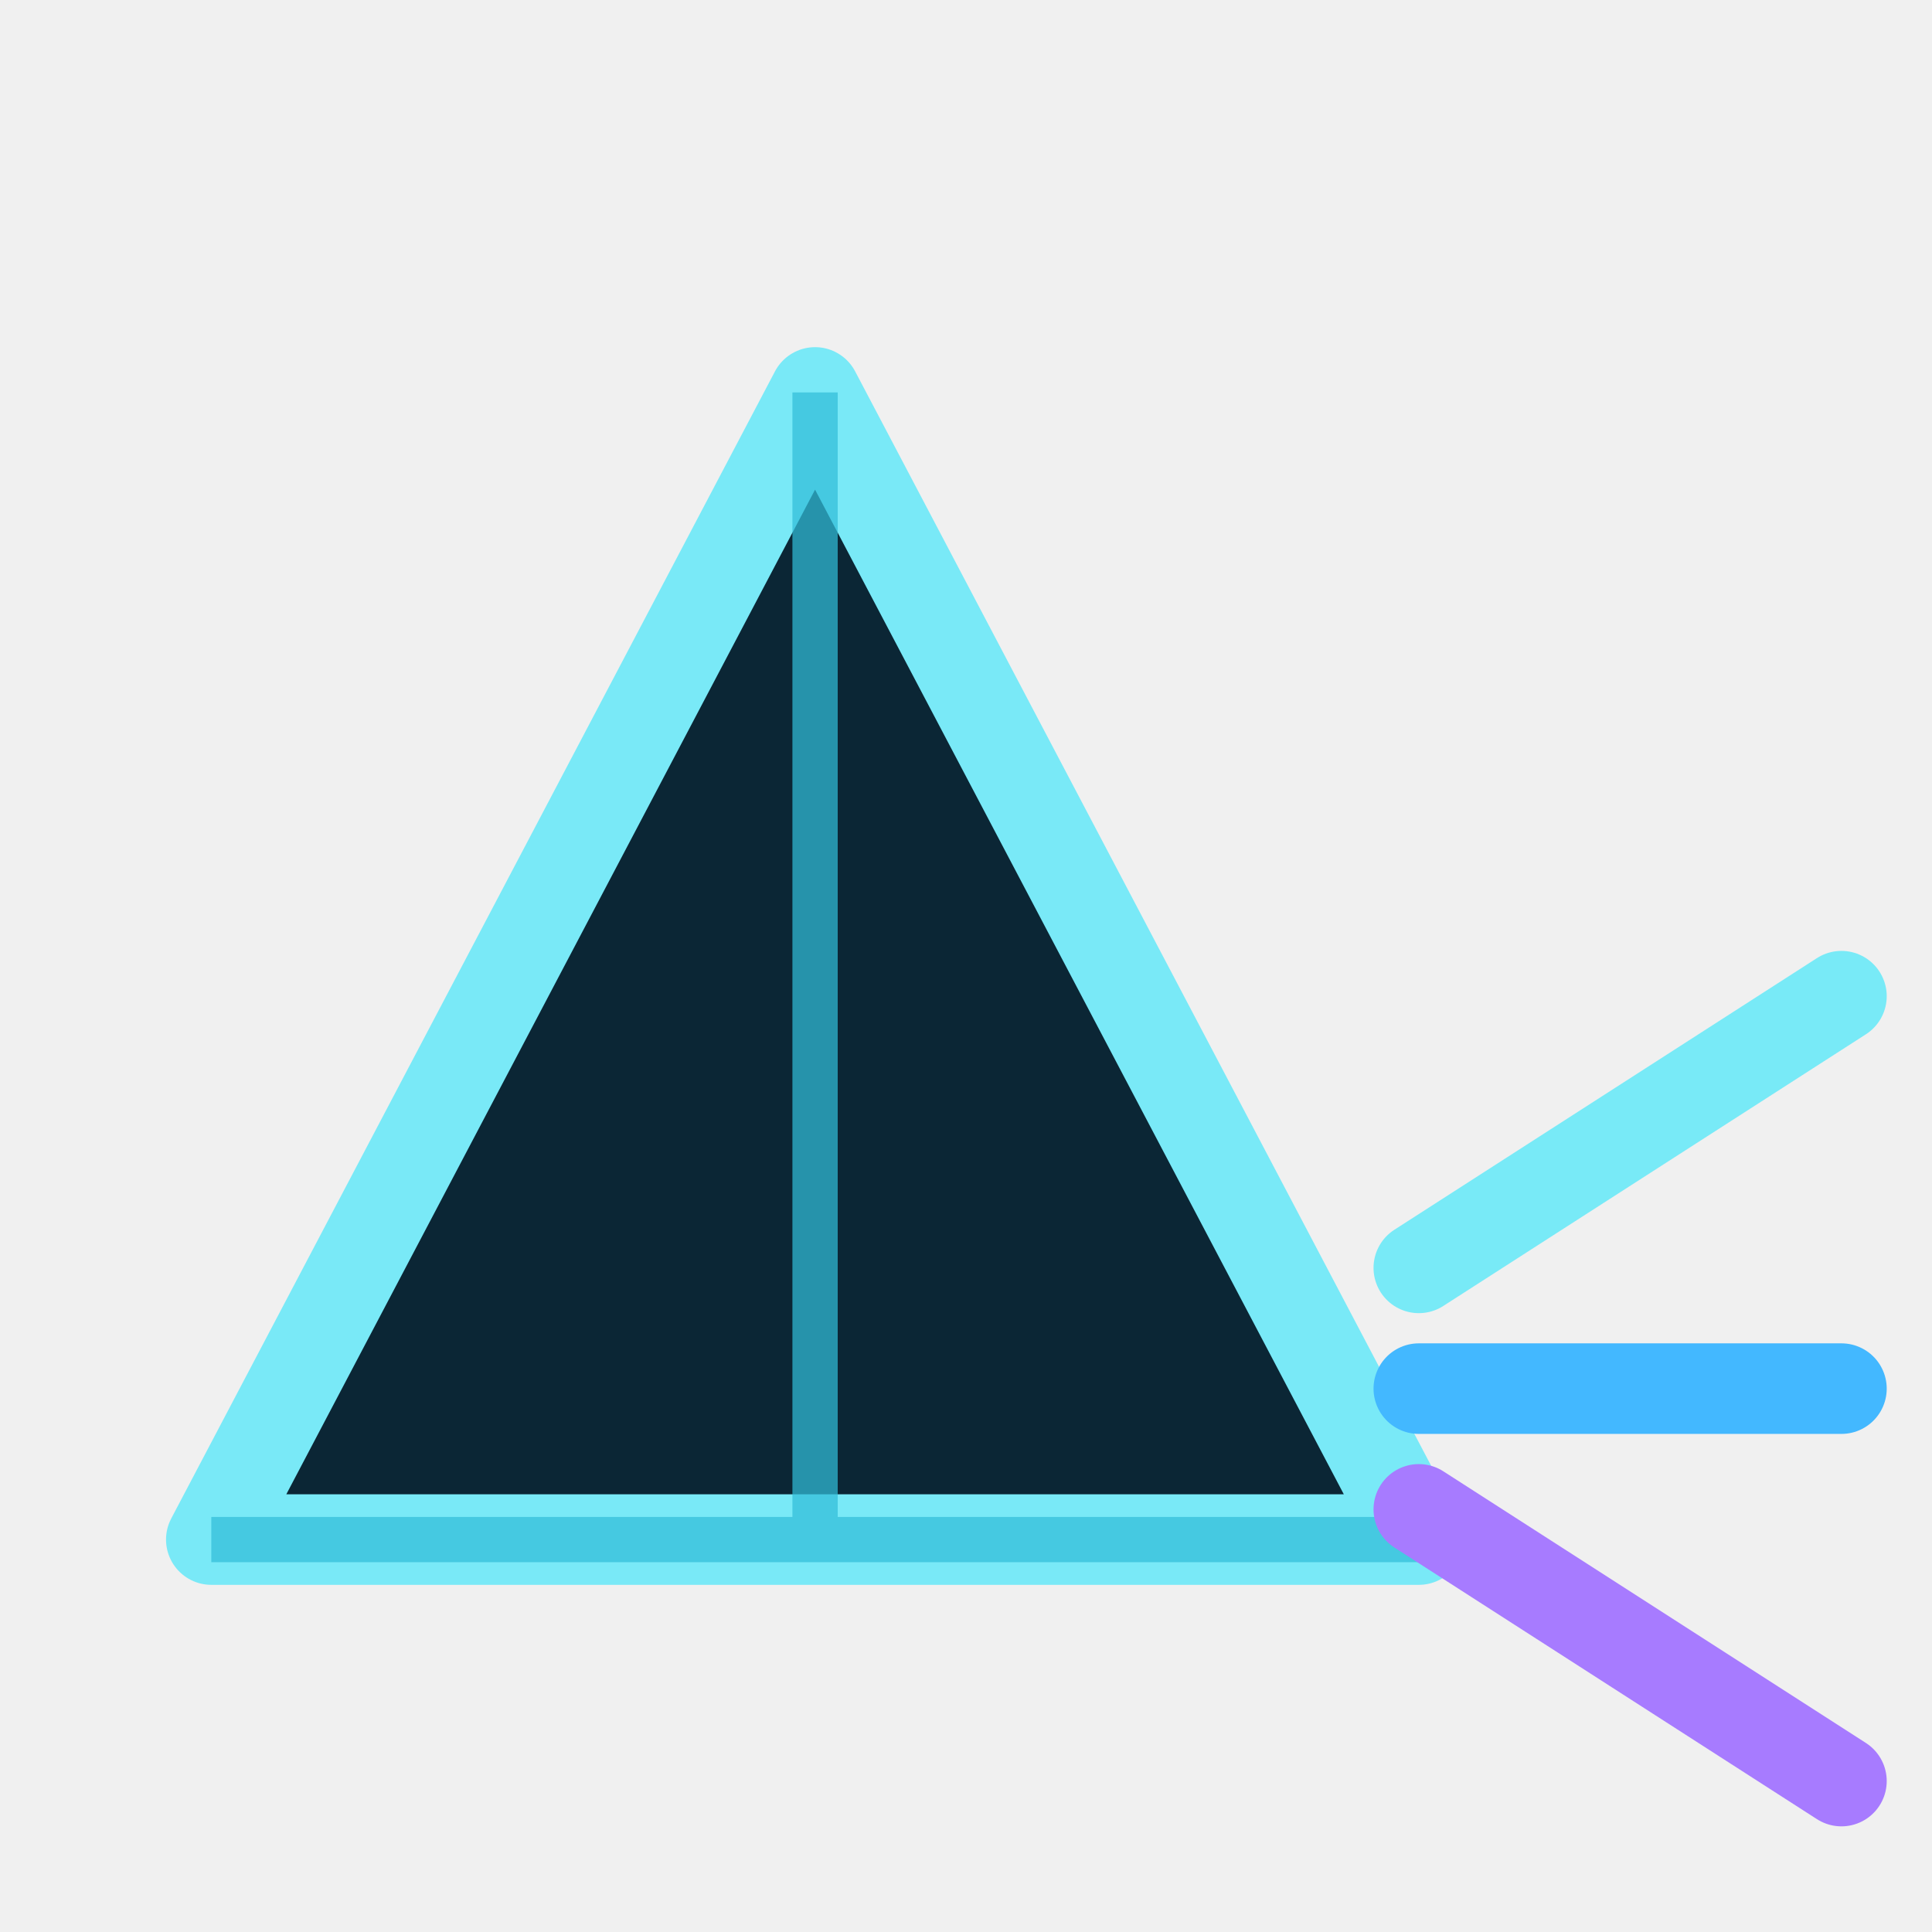
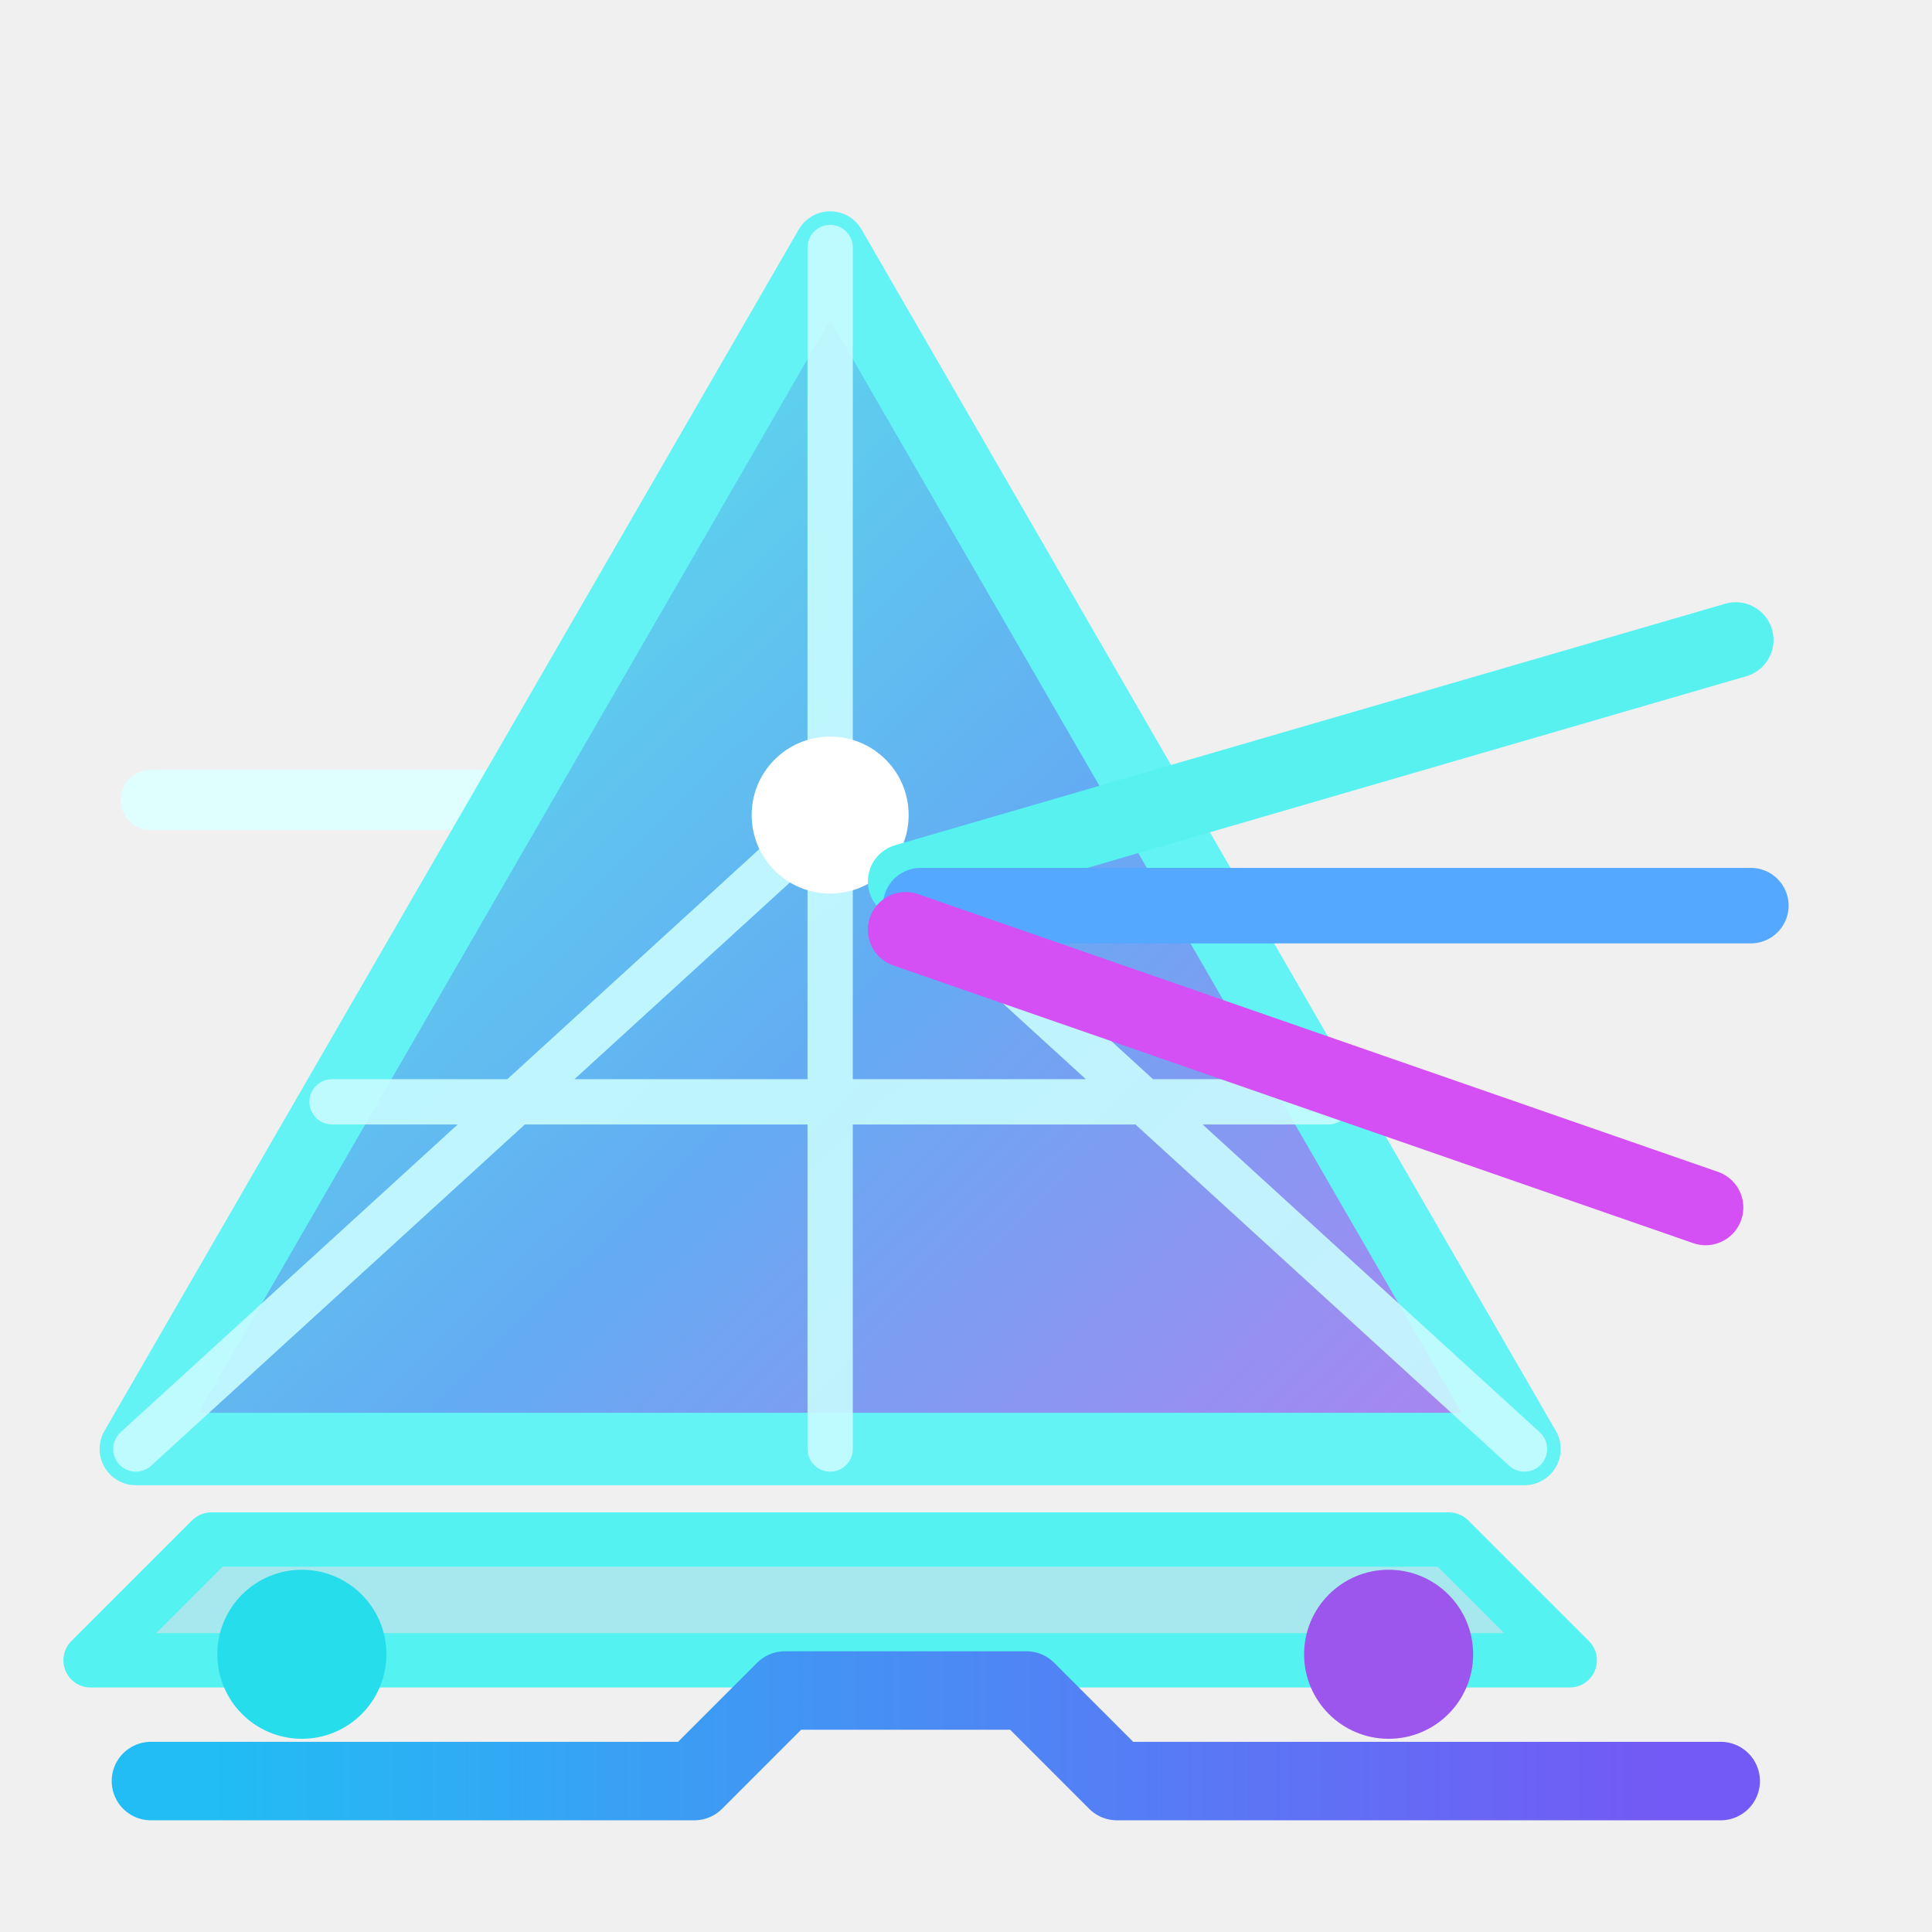
<svg xmlns="http://www.w3.org/2000/svg" width="64" height="64" viewBox="0 0 64 64" fill="none">
-   <path d="M7 51 27 13l20 38Z" fill="#0B2635" stroke="#79E9F7" stroke-width="3" stroke-linejoin="round" />
-   <path d="M27 13v38M7 51h40" stroke="#30BDD8" stroke-width="1.5" opacity=".72" />
-   <g stroke-linecap="round" stroke-width="3">
-     <path d="M47 42 61 33" stroke="#78EAF7" />
-     <path d="M47 46h14" stroke="#43B8FF" />
-     <path d="M47 50l14 9" stroke="#A77BFF" />
-   </g>
+   <defs>
+     <linearGradient id="prism" x1="12" y1="12" x2="48" y2="49" gradientUnits="userSpaceOnUse">
+       <stop stop-color="#20E4E8" />
+       <stop offset=".52" stop-color="#2D91F4" />
+       <stop offset="1" stop-color="#915AF2" />
+     </linearGradient>
+     <linearGradient id="rail" x1="7" y1="58" x2="55" y2="58" gradientUnits="userSpaceOnUse">
+       <stop stop-color="#21BDF4" />
+       <stop offset="1" stop-color="#7359F5" />
+     </linearGradient>
+   </defs>
+   <path d="M5 26.5h11" stroke="#DFFFFF" stroke-width="2" stroke-linecap="round" />
+   <path d="M27.5 8.2 4.5 48h46L27.5 8.2Z" fill="url(#prism)" fill-opacity=".72" stroke="#63F3F5" stroke-width="2.4" stroke-linejoin="round" />
+   <path d="M27.5 8.2V48M4.5 48l23-21m23 21-23-21M11 36.5h33" stroke="#C8FCFF" stroke-width="1.5" stroke-linecap="round" stroke-linejoin="round" opacity=".9" />
+   <circle cx="27.5" cy="27" r="2.6" fill="#FFF" />
+   <path d="m30 29.2 27.5-8" stroke="#57F1F0" stroke-width="2.5" stroke-linecap="round" />
+   <path d="M30.5 30H58" stroke="#54A8FF" stroke-width="2.5" stroke-linecap="round" />
+   <path d="m30 30.8 26.5 9.2" stroke="#D44FF4" stroke-width="2.5" stroke-linecap="round" />
+   <path d="M7 51h41l4 4H3l4-4Z" fill="#20D9EA" fill-opacity=".35" stroke="#55F2F2" stroke-width="1.8" stroke-linejoin="round" />
+   <circle cx="10" cy="54.8" r="2.8" fill="#25DDEB" />
+   <circle cx="46" cy="54.8" r="2.8" fill="#9C56ED" />
+   <path d="M5 59h18l3-3h8l3 3h20" stroke="url(#rail)" stroke-width="2.6" stroke-linecap="round" stroke-linejoin="round" />
</svg>
